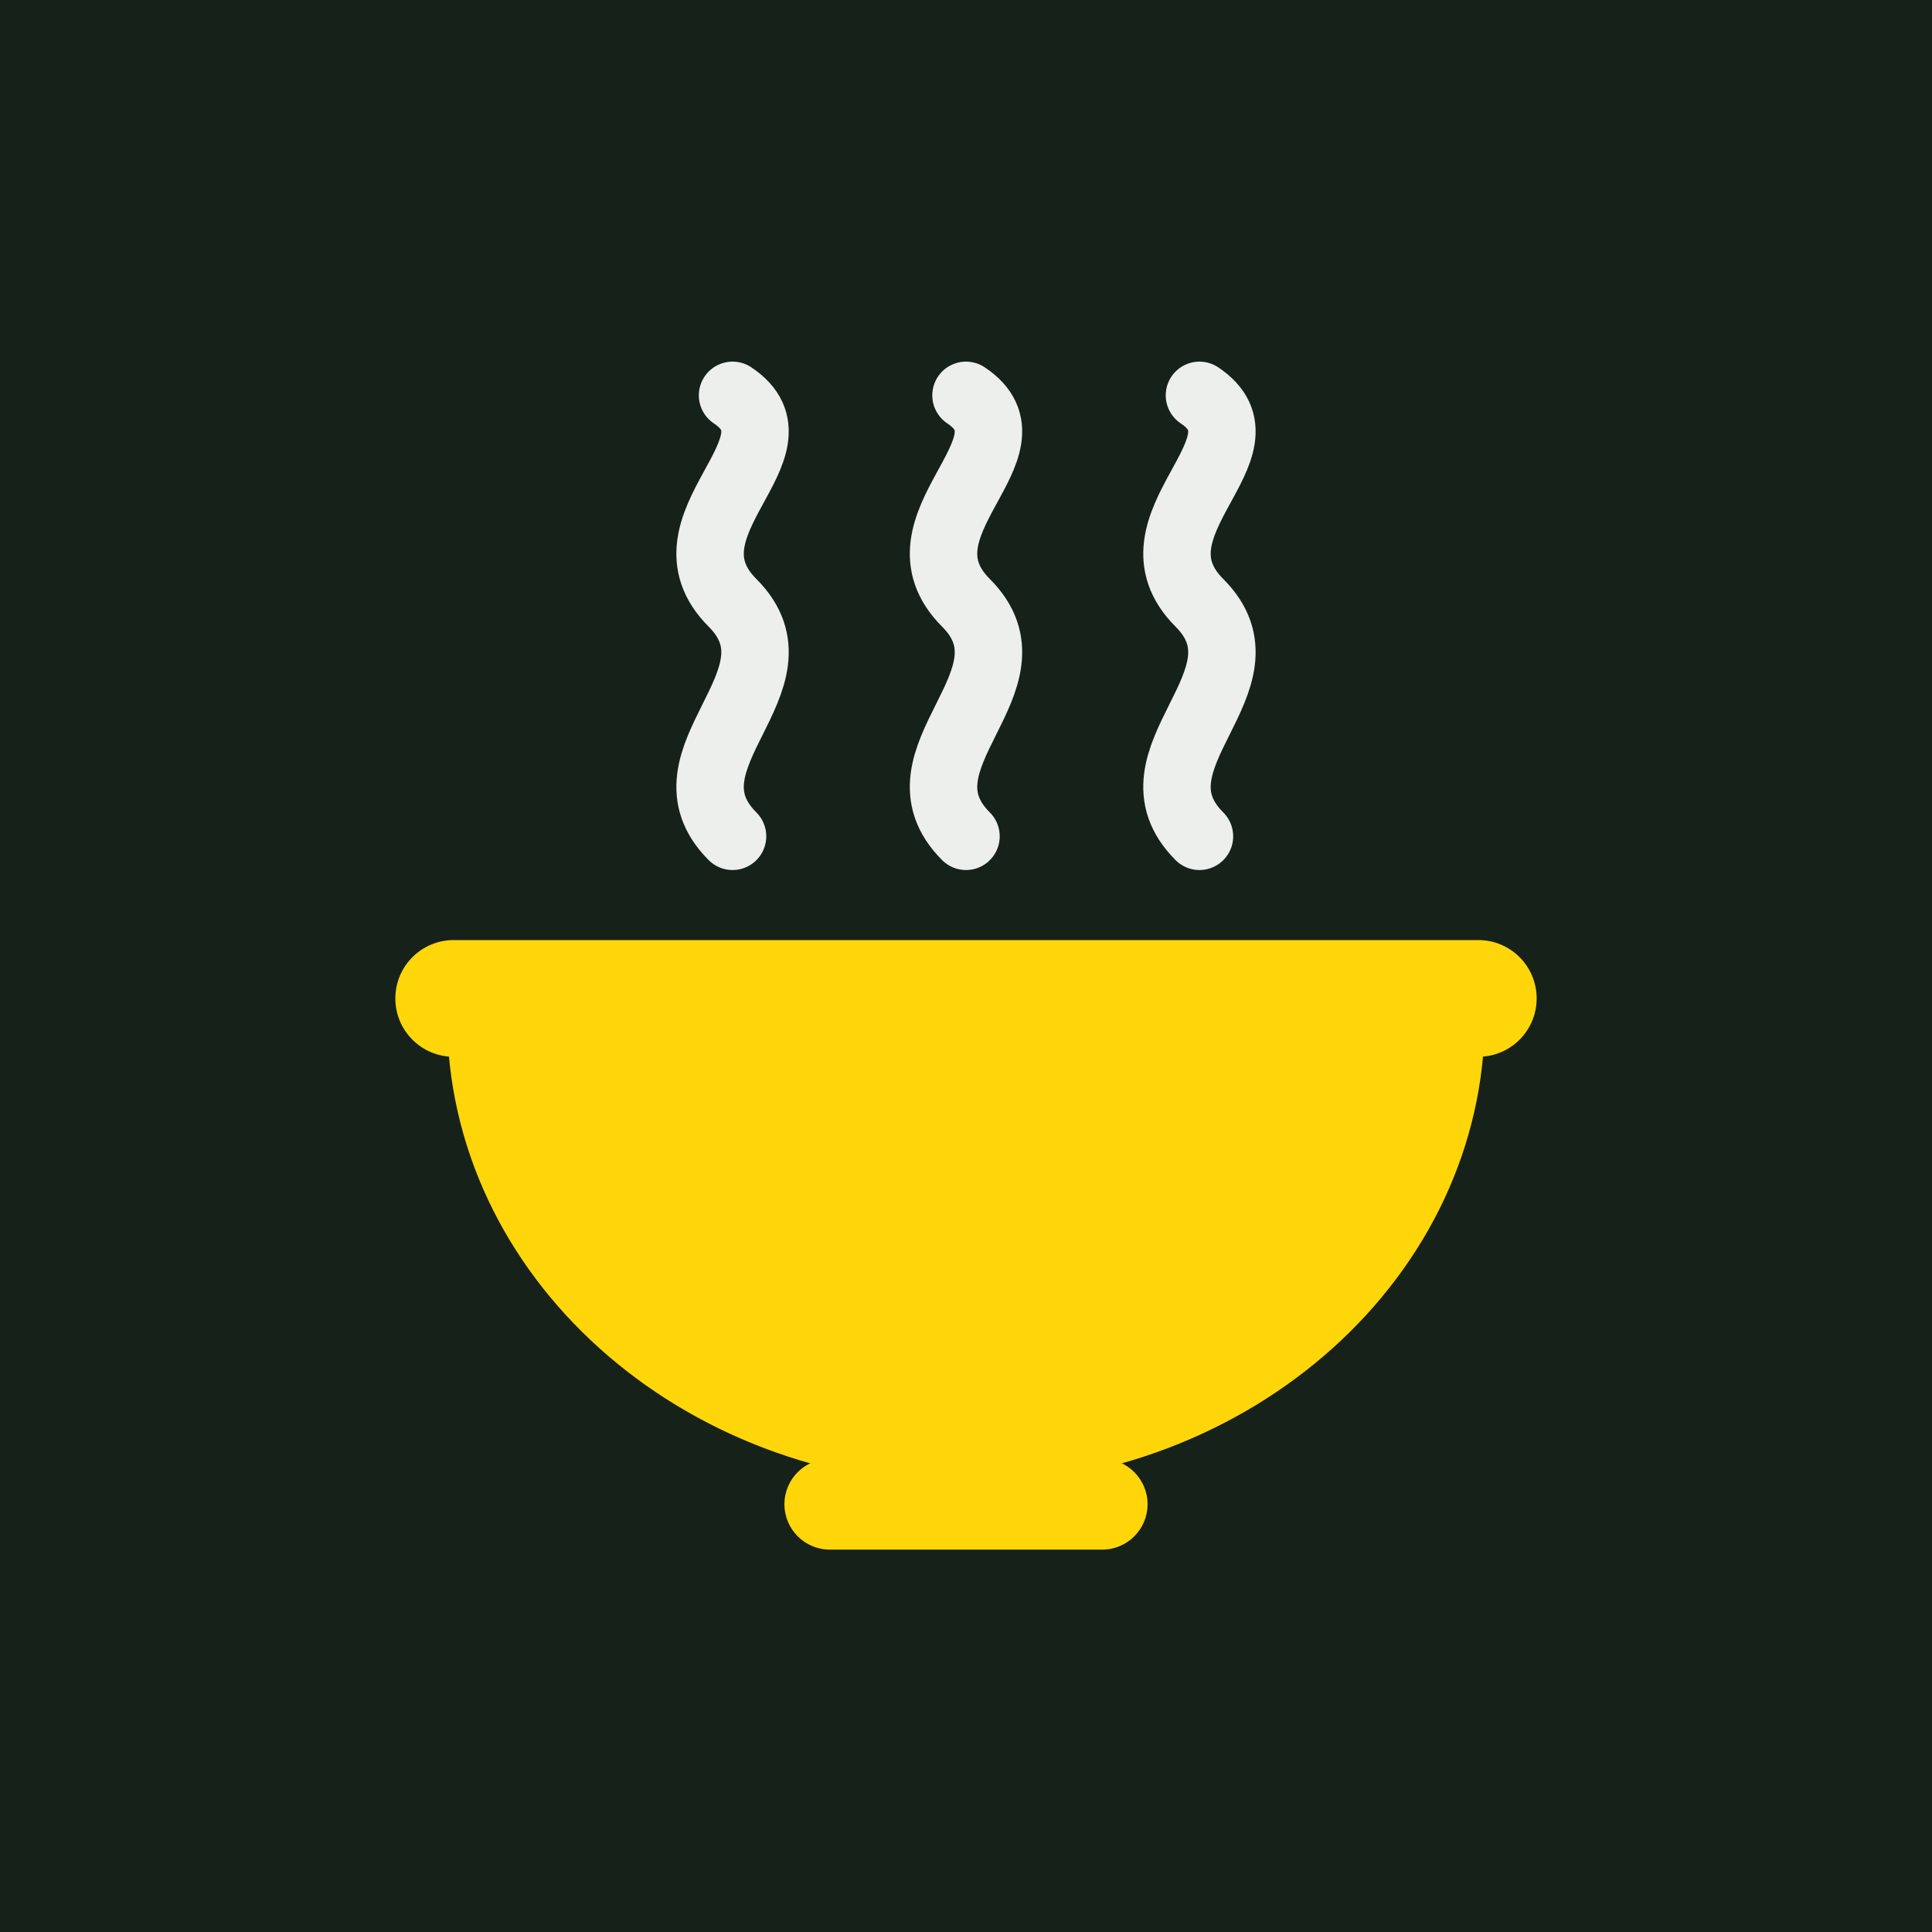
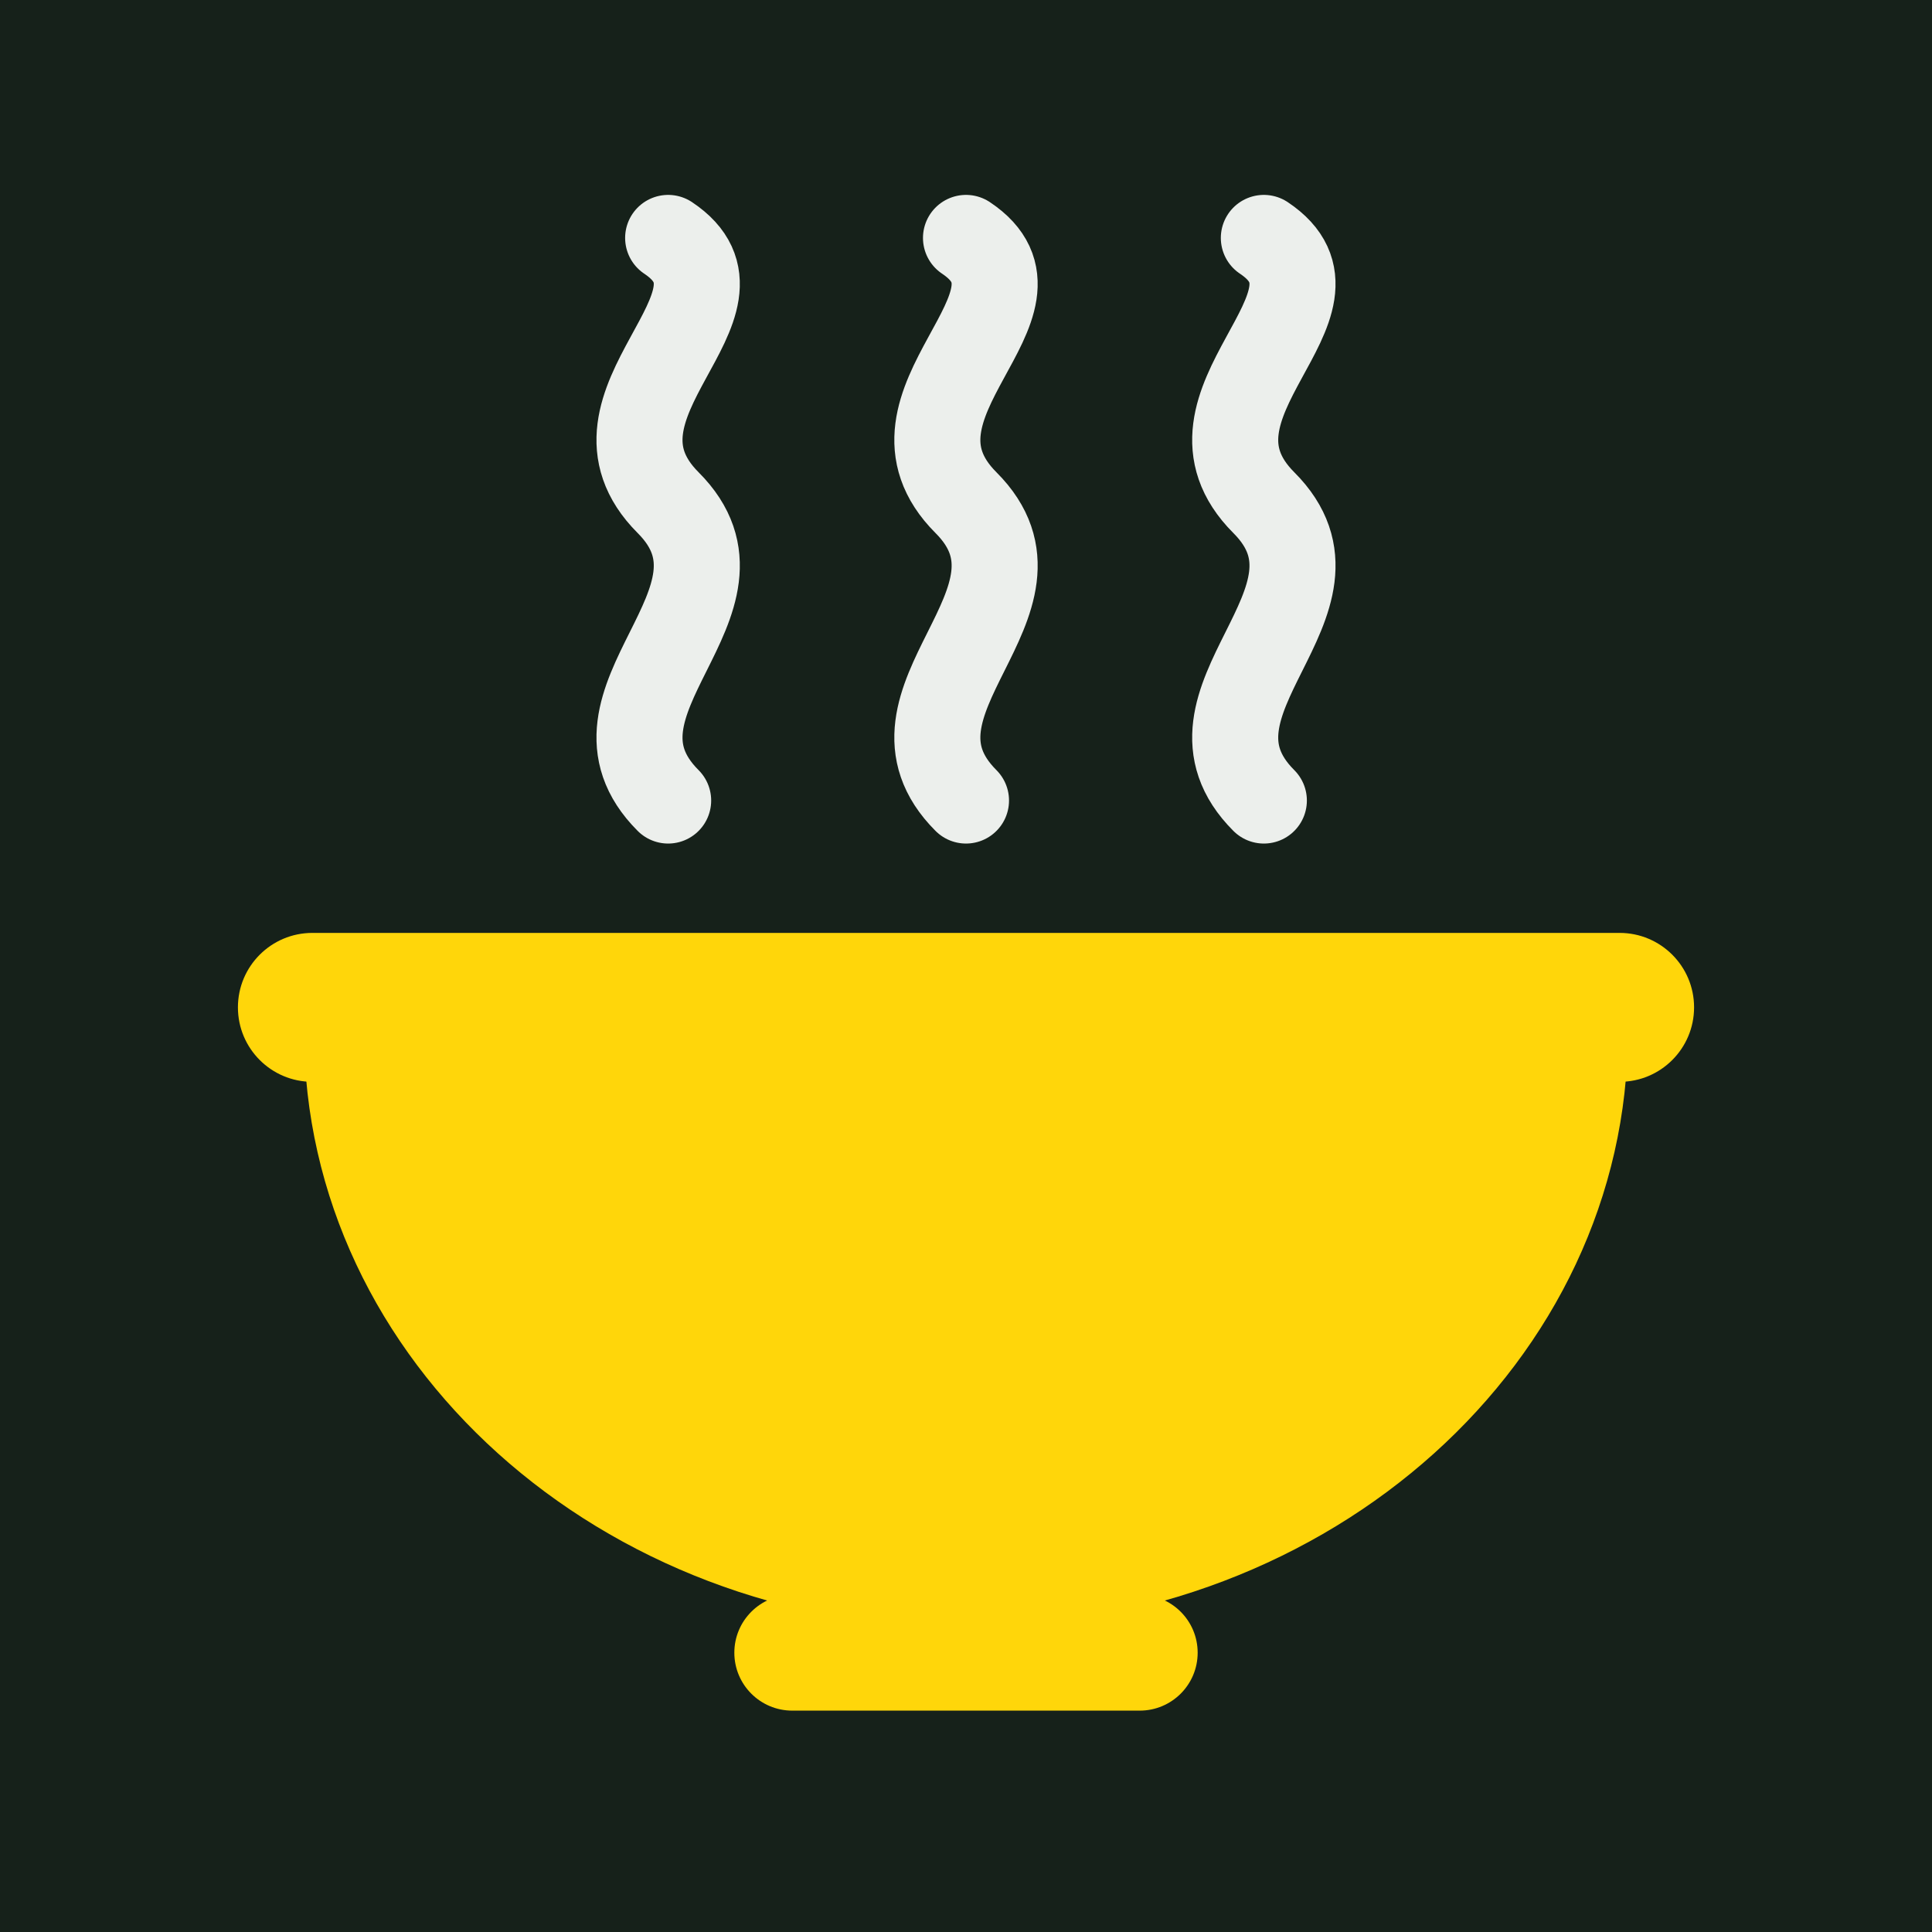
<svg xmlns="http://www.w3.org/2000/svg" viewBox="0 0 108 108">
  <rect width="108" height="108" fill="#16211A" />
-   <g transform="translate(54 54) scale(1.45) translate(-54 -54)">
+   <g transform="translate(54 54) scale(1.85) translate(-54 -54)">
    <path d="M45,49 c-3,-3 3,-6 0,-9 c-3,-3 3,-6 0,-8" fill="none" stroke="#ECEFEC" stroke-width="2.6" stroke-linecap="round" />
    <path d="M54,49 c-3,-3 3,-6 0,-9 c-3,-3 3,-6 0,-8" fill="none" stroke="#ECEFEC" stroke-width="2.6" stroke-linecap="round" />
    <path d="M63,49 c-3,-3 3,-6 0,-9 c-3,-3 3,-6 0,-8" fill="none" stroke="#ECEFEC" stroke-width="2.6" stroke-linecap="round" />
    <path d="M34,56 H74 A20 18 0 0 1 34,56 Z" fill="#FFD60A" />
    <rect x="32" y="53" width="44" height="4.5" rx="2.25" fill="#FFD60A" />
    <rect x="47" y="73" width="14" height="3.5" rx="1.75" fill="#FFD60A" />
  </g>
</svg>
